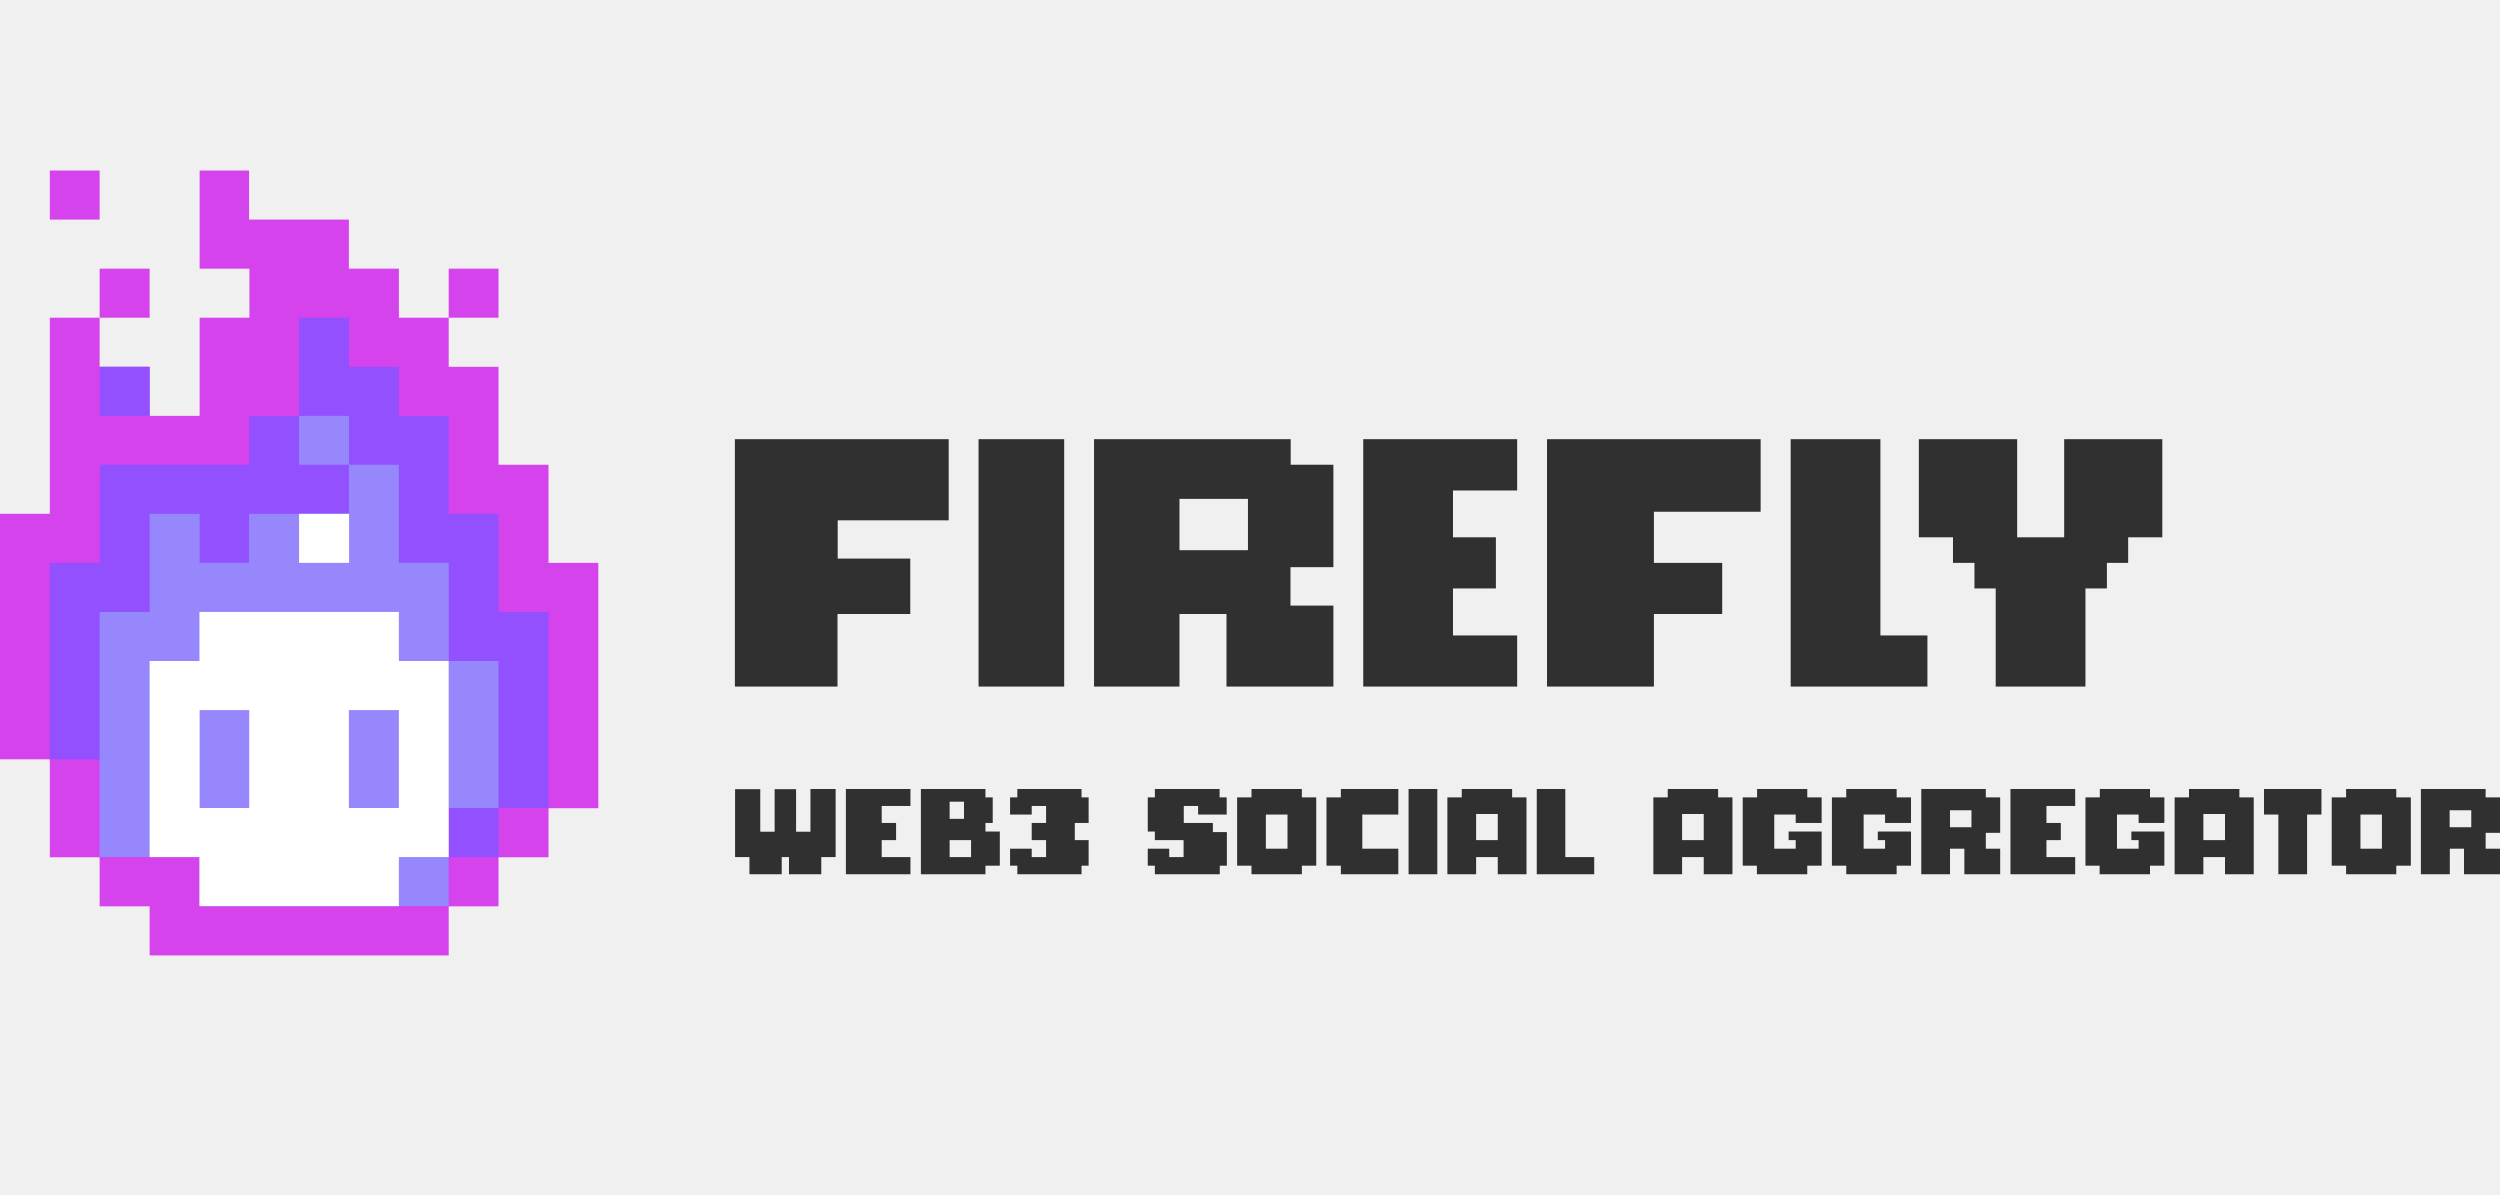
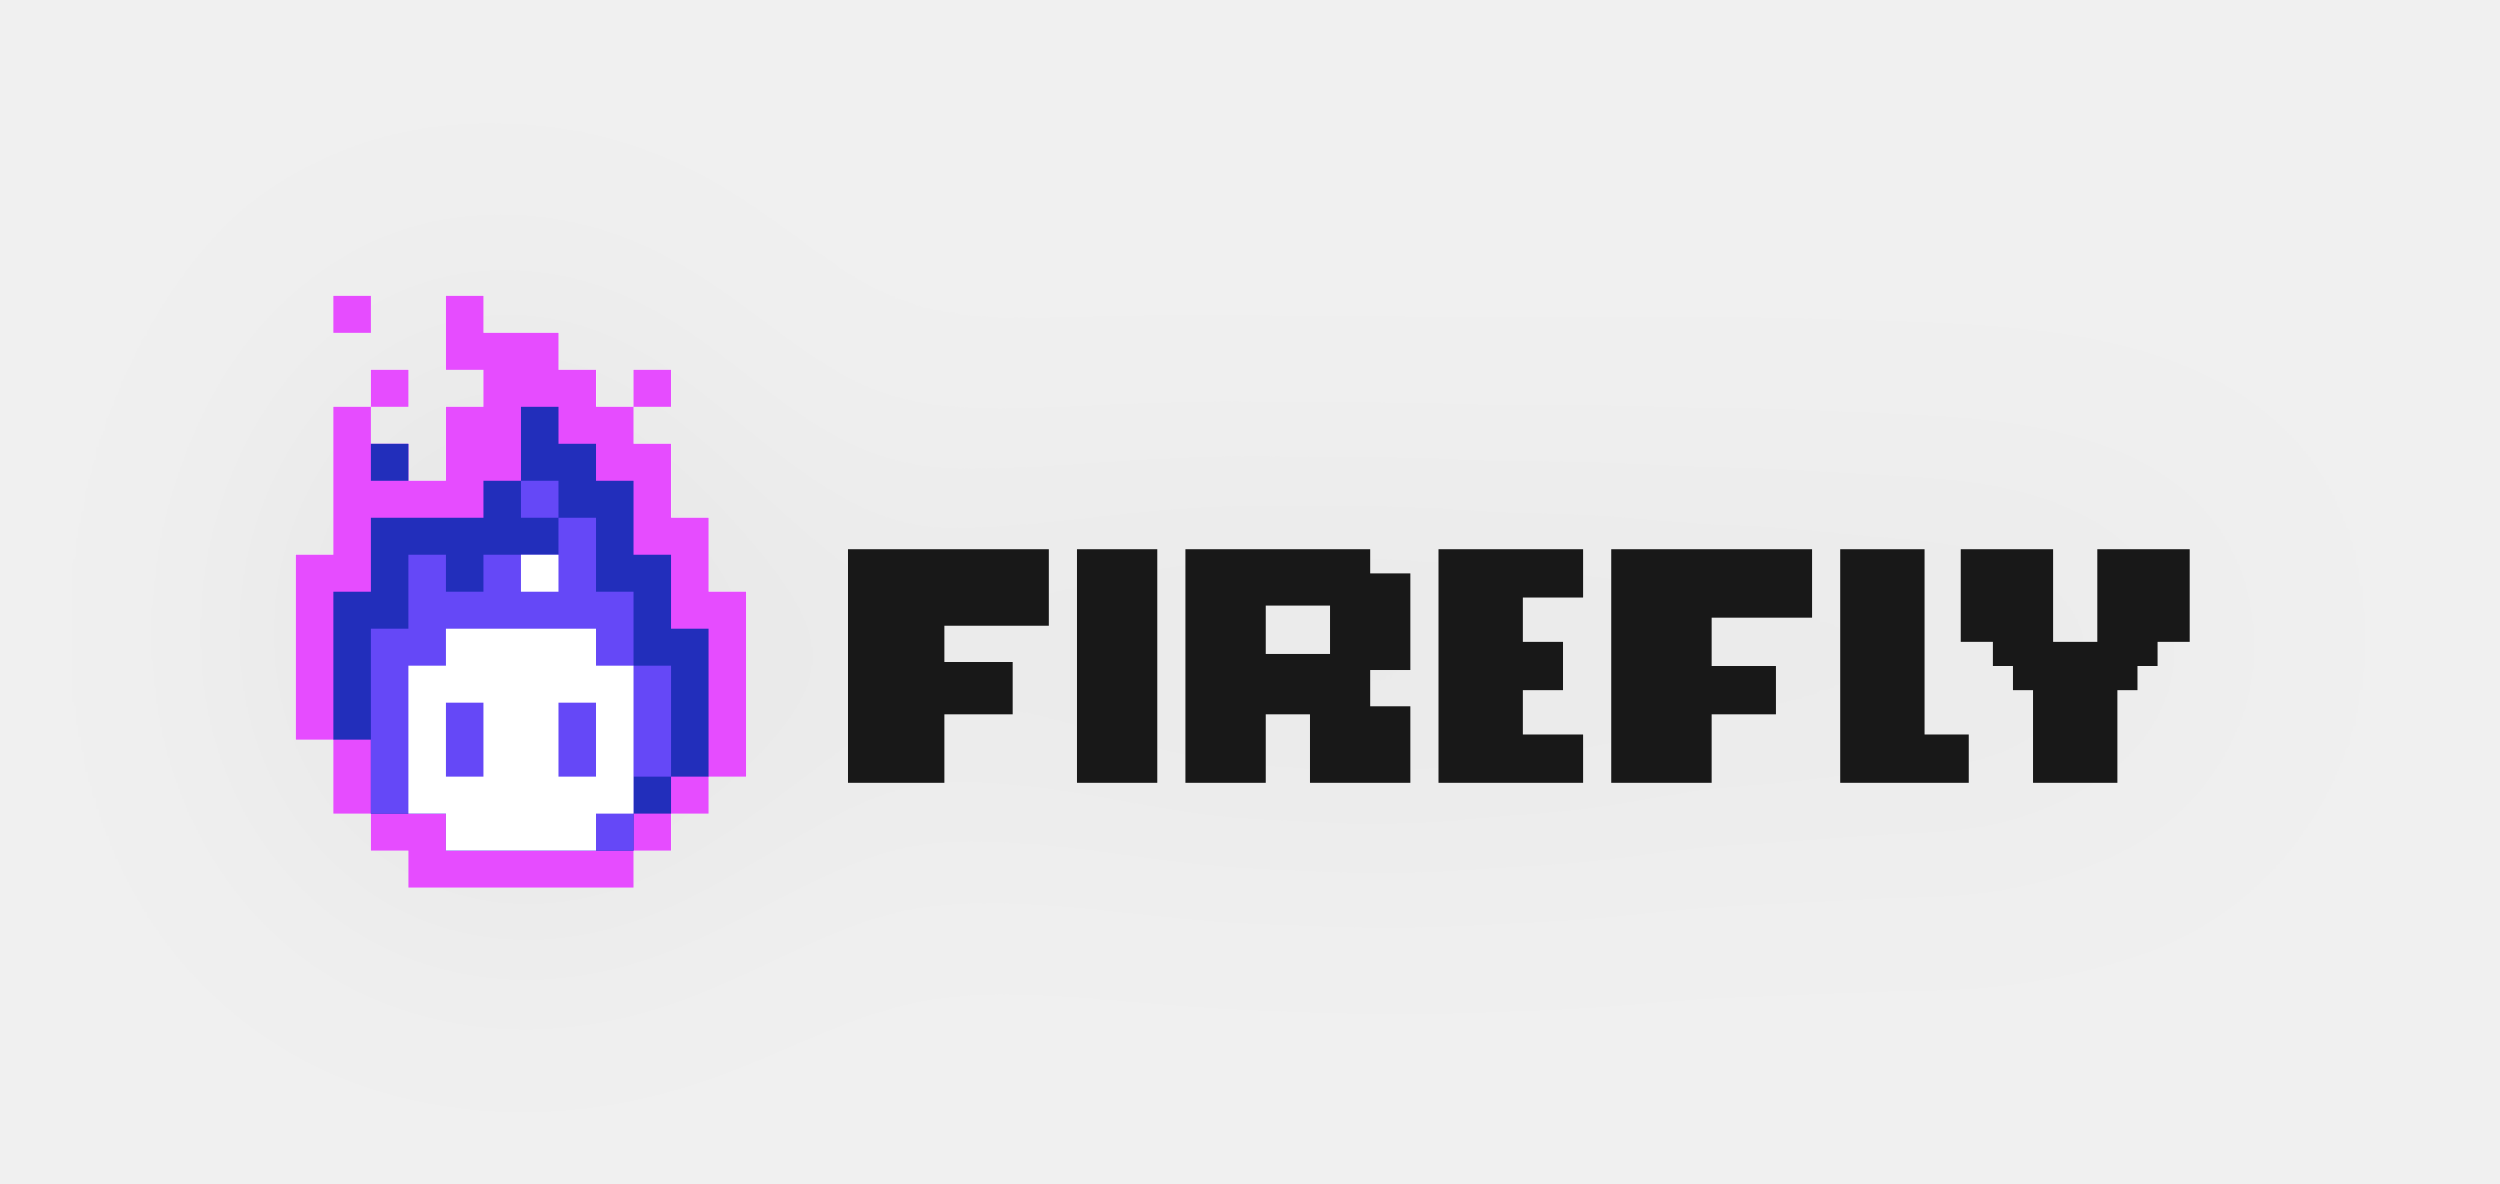
- <svg xmlns="http://www.w3.org/2000/svg" fill="none" height="64" width="134">
-   <clipPath id="a">
-     <path d="m0 0h134v64h-134z" />
-   </clipPath>
-   <g clip-path="url(#a)">
-     <g fill="#000" fill-opacity=".8">
-       <path d="m39.4 23.54h11.45v4.35h-5.95v2.05h3.89v2.97h-3.9v3.89h-5.5v-13.26zm13.05 0h4.59v13.26h-4.59zm25.43 5.26v-2.51h3.44v-2.75h-8.25v13.26h8.25v-2.74h-3.44v-2.52h2.3v-2.74zm5.04-5.26h11.45v3.89h-5.72v2.74h3.66v2.74h-3.66v3.89h-5.73zm17.87 0h-4.81v13.26h7.33v-2.74h-2.52z" />
-       <path clip-rule="evenodd" d="m58.64 23.54h10.54v1.37h2.29v5.49h-2.3v2.06h2.3v4.34h-5.73v-3.89h-2.52v3.89h-4.58zm8.25 3.2v2.75h-3.67v-2.75z" fill-rule="evenodd" />
-       <path d="m108.12 23.54h-5.27v5.26h1.83v1.37h1.15v1.37h1.14v5.26h4.81v-5.26h1.15v-1.37h1.14v-1.37h1.83v-5.26h-5.26v5.26h-2.52zm-64.68 18.75h1.35v3.65h-.77v.92h-1.73v-.92h-.39v.92h-1.73v-.92h-.77v-3.64h1.35v2.28h.77v-2.28h1.15v2.28h.77v-2.28zm1.9 0h3.46v.91h-1.54v.91h.77v.92h-.77v.91h1.54v.92h-3.46zm7.48 2.28h.77v1.83h-.77v.46h-3.46v-4.57h3.46v.45h.39v1.37h-.39zm-1.92-1.6v.92h.77v-.92zm1.15 2.97v-.91h-1.15v.91zm5.92-3.65v.45h.38v1.37h-.74v.92h.74v1.37h-.38v.46h-3.44v-.46h-.39v-.91h1.16v.45h.77v-.91h-.77v-.92h.77v-.91h-.77v.46h-1.16v-.92h.39v-.45zm7.79 1.37h-1.54v-.46h-.77v.91h1.56v.49h.75v1.8h-.38v.46h-3.48v-.46h-.38v-.91h1.15v.45h.77v-.91h-1.54v-.46h-.38v-1.83h.38v-.45h3.47v.45h.38v.92zm4.02-1.37v.45h.77v3.66h-.77v.46h-2.7v-.46h-.77v-3.66h.77v-.45zm-.77 3.2v-1.83h-1.16v1.83zm5.94-1.83h-1.93v1.83h1.93v1.37h-3.08v-.46h-.77v-3.66h.77v-.45h3.08zm2.08 3.2h-1.53v-4.57h1.54v4.57zm4.02-4.57v.45h.77v4.12h-1.54v-.92h-1.16v.92h-1.54v-4.12h.77v-.45zm-.77 2.74v-1.4h-1.16v1.4zm3.62-2.74v3.65h1.55v.92h-3.08v-4.57h1.54zm8.19 0v.45h.77v4.12h-1.54v-.92h-1.16v.92h-1.54v-4.12h.77v-.45zm-.77 2.74v-1.4h-1.16v1.4zm5.55-2.74v.45h.77v1.37h-1.39v-.45h-1.15v1.83h1.15v-.46h-.38v-.46h1.77v1.83h-.77v.46h-2.7v-.46h-.76v-3.66h.77v-.45h2.7zm4.79 0v.45h.77v1.37h-1.39v-.45h-1.15v1.83h1.15v-.46h-.39v-.46h1.78v1.83h-.77v.46h-2.7v-.46h-.77v-3.66h.77v-.45zm5.55 2.35h-.77v.85h.77v1.37h-1.92v-1.37h-.77v1.37h-1.54v-4.57h3.46v.45h.77zm-1.54-.3v-.91h-1.15v.91zm2.09-2.05h3.47v.91h-1.54v.91h.77v.92h-.77v.91h1.54v.92h-3.47zm7.48 0v.45h.77v1.37h-1.38v-.45h-1.16v1.83h1.16v-.46h-.39v-.46h1.77v1.83h-.77v.46h-2.7v-.46h-.76v-3.66h.77v-.45h2.7zm4.79 0v.45h.77v4.12h-1.54v-.92h-1.16v.92h-1.54v-4.12h.77v-.45zm-.77 2.74v-1.4h-1.16v1.4zm2.09-2.74h3.08v1.37h-.77v3.2h-1.54v-3.2h-.77zm7.09 0v.45h.78v3.66h-.78v.46h-2.69v-.46h-.77v-3.66h.77v-.45h2.7zm-.77 3.2v-1.83h-1.15v1.83h1.16zm6.33-.85h-.77v.85h.77v1.37h-1.93v-1.37h-.76v1.37h-1.55v-4.57h3.47v.45h.77zm-1.54-.3v-.91h-1.16v.91z" />
-     </g>
-     <path d="m2.67 9.14h2.67v2.63h-2.67zm5.35 5.26h-2.68v2.63h-2.67v10.51h-2.67v13.16h2.67v5.25h2.67v2.63h2.68v2.63h16.03v-2.63h2.67v-2.63h2.68v-2.63h2.67v-13.15h-2.67v-5.26h-2.68v-5.25h-2.67v-2.63h2.67v-2.63h-2.67v2.63h-2.67v-2.63h-2.68v-2.63h-5.35v-2.63h-2.65v5.26h2.67v2.63h-2.67v5.26h-2.68v-2.63h-2.68v-2.63h2.68z" fill="#d543ed" />
-     <path d="m16.03 17.03h2.68v2.63h2.67v2.63h2.67v5.25h2.67v5.26h2.68v10.51h-2.68v2.63h-2.67v2.63h-13.35v-2.63h-5.35v-5.24h-2.68v-10.53h2.68v-5.26h8.01v-2.61h2.67v-5.26zm-8.01 2.63h-2.67v2.63h2.67z" fill="#9250ff" />
-     <path d="m16.03 22.29h2.68v2.62h-2.68v-2.61zm8.02 13.14v-5.26h-2.67v-5.26h-2.68v2.63h-5.35v2.63h-2.65v-2.63h-2.68v5.26h-2.68v13.14h5.35v2.63h13.36v-5.26h2.67v-7.88z" fill="#9787fc" />
-     <g fill="#fff">
-       <path d="m18.7 27.54h-2.67v2.63h2.68v-2.63z" />
-       <path clip-rule="evenodd" d="m10.69 32.8v2.63h-2.67v10.51h2.67v2.63h10.69v-2.63h2.67v-10.51h-2.67v-2.63zm0 5.26h2.67v5.25h-2.66v-5.25zm10.69 5.25v-5.25h-2.68v5.25h2.67z" fill-rule="evenodd" />
-     </g>
+ <svg xmlns="http://www.w3.org/2000/svg" width="169" height="80" viewBox="0 0 169 80" fill="none">
+   <g filter="url(#filter0_bd_24206_156837)">
+     <path d="M57.323 37.127H70.901V42.3H63.841V44.75H68.457V48.289H63.841V52.918H57.323V37.127Z" fill="#181818" />
+     <path d="M72.802 37.127H78.233V52.918H72.802V37.127Z" fill="#181818" />
+     <path d="M102.945 43.389V40.394H107.019V37.127H97.242V52.918H107.019V49.651H102.945V46.656H105.661V43.389H102.945Z" fill="#181818" />
+     <path d="M108.919 37.127H122.497V41.755H115.708V45.022H120.053V48.289H115.708V52.918H108.919V37.127Z" fill="#181818" />
+     <path d="M130.101 37.127H124.398V52.918H133.088V49.651H130.101V37.127Z" fill="#181818" />
+     <path fill-rule="evenodd" clip-rule="evenodd" d="M80.134 37.127H92.626V38.761H95.341V45.295H92.626V47.745H95.341V52.918H88.553V48.289H85.565V52.918H80.134V37.127ZM89.91 40.938V44.206H85.565V40.938H89.91Z" fill="#181818" />
+     <path d="M138.791 37.127H132.545V43.389H134.718V45.022H136.075V46.656H137.433V52.918H143.136V46.656H144.494V45.022H145.852V43.389H148.024V37.127H141.778V43.389H138.791V37.127Z" fill="#181818" />
+     <path d="M22.536 20H25.073V22.5H22.536V20Z" fill="#E64CFF" />
+     <path d="M27.609 25H25.073V27.5L22.536 27.5V37.5H20V50H22.536V55H25.073V57.5H27.609V60H42.826V57.5H45.362L45.362 55H47.899V52.5H50.435V40H47.899V35H45.362L45.362 30H42.826V27.5L45.362 27.5V25H42.826V27.5H40.29V25H37.754V22.5H32.681V20H30.145V25H32.681V27.5H30.145V32.5L27.609 32.5V30H25.073V27.5H27.609V25Z" fill="#E64CFF" />
+     <path d="M35.217 27.5H37.754V30H40.29V32.5H42.826V37.5L45.362 37.5V42.5H47.898V52.5H45.362L45.362 55H42.826V57.5H30.145V55H25.072V50H22.536V40H25.072V35H32.681V32.5L35.217 32.5V27.5Z" fill="#222EBB" />
+     <path d="M27.609 30H25.072V32.5H27.609V30Z" fill="#222EBB" />
+     <path d="M35.217 32.5H37.753V35H35.217V32.5Z" fill="#6548F7" />
+     <path d="M42.826 45V40H40.29V35L37.753 35V37.5L32.681 37.5V40H30.145L30.145 37.5H27.608V42.5H25.072V55H30.145V57.5H42.826V52.5H45.362V45H42.826Z" fill="#6548F7" />
+     <path d="M37.753 37.5H35.217V40H37.753V37.5Z" fill="white" />
+     <path fill-rule="evenodd" clip-rule="evenodd" d="M30.145 42.5V45H27.608V55H30.145V57.5H40.29V55H42.826V45H40.29V42.5H30.145ZM30.145 47.5H32.681V52.5H30.145V47.5ZM40.29 52.5V47.5L37.753 47.5V52.5H40.29Z" fill="white" />
  </g>
+   <defs>
+     <filter id="filter0_bd_24206_156837" x="0" y="0" width="168.024" height="80" filterUnits="userSpaceOnUse" color-interpolation-filters="sRGB">
+       <feFlood flood-opacity="0" result="BackgroundImageFix" />
+       <feGaussianBlur in="BackgroundImageFix" stdDeviation="8" />
+       <feComposite in2="SourceAlpha" operator="in" result="effect1_backgroundBlur_24206_156837" />
+       <feColorMatrix in="SourceAlpha" type="matrix" values="0 0 0 0 0 0 0 0 0 0 0 0 0 0 0 0 0 0 127 0" result="hardAlpha" />
+       <feOffset />
+       <feGaussianBlur stdDeviation="10" />
+       <feComposite in2="hardAlpha" operator="out" />
+       <feColorMatrix type="matrix" values="0 0 0 0 0 0 0 0 0 0 0 0 0 0 0 0 0 0 0.05 0" />
+       <feBlend mode="normal" in2="effect1_backgroundBlur_24206_156837" result="effect2_dropShadow_24206_156837" />
+       <feBlend mode="normal" in="SourceGraphic" in2="effect2_dropShadow_24206_156837" result="shape" />
+     </filter>
+   </defs>
</svg>
